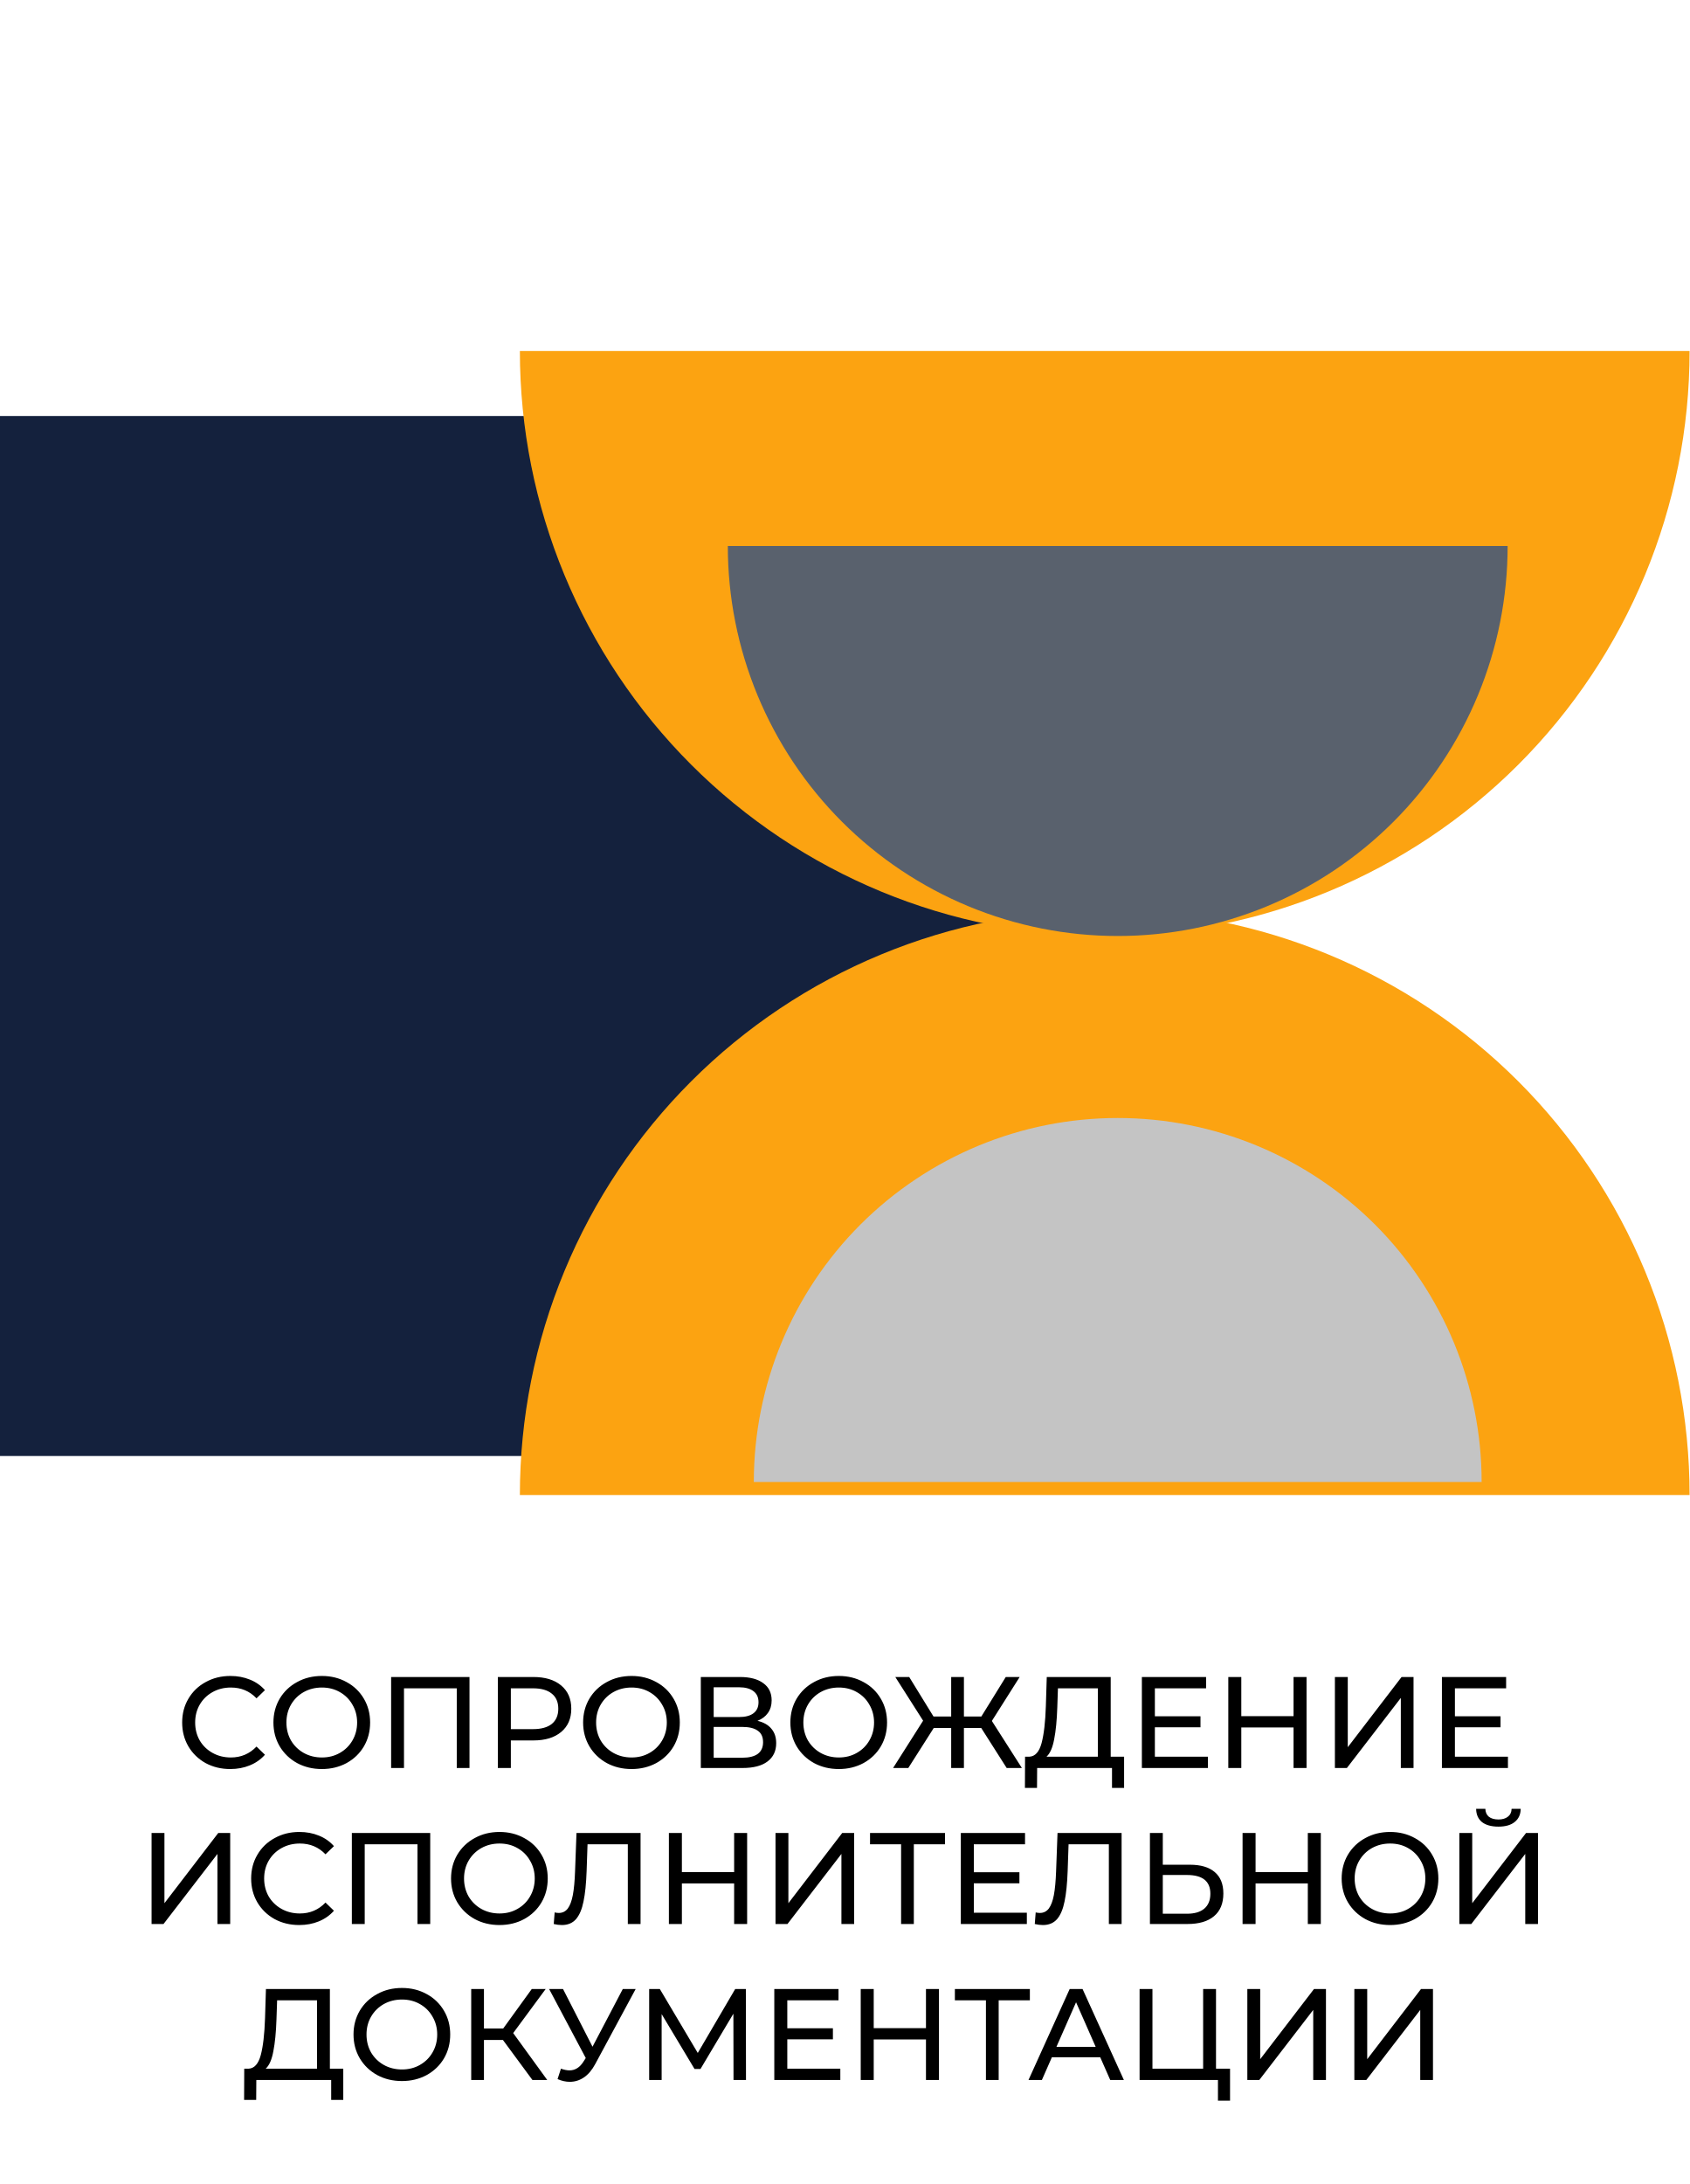
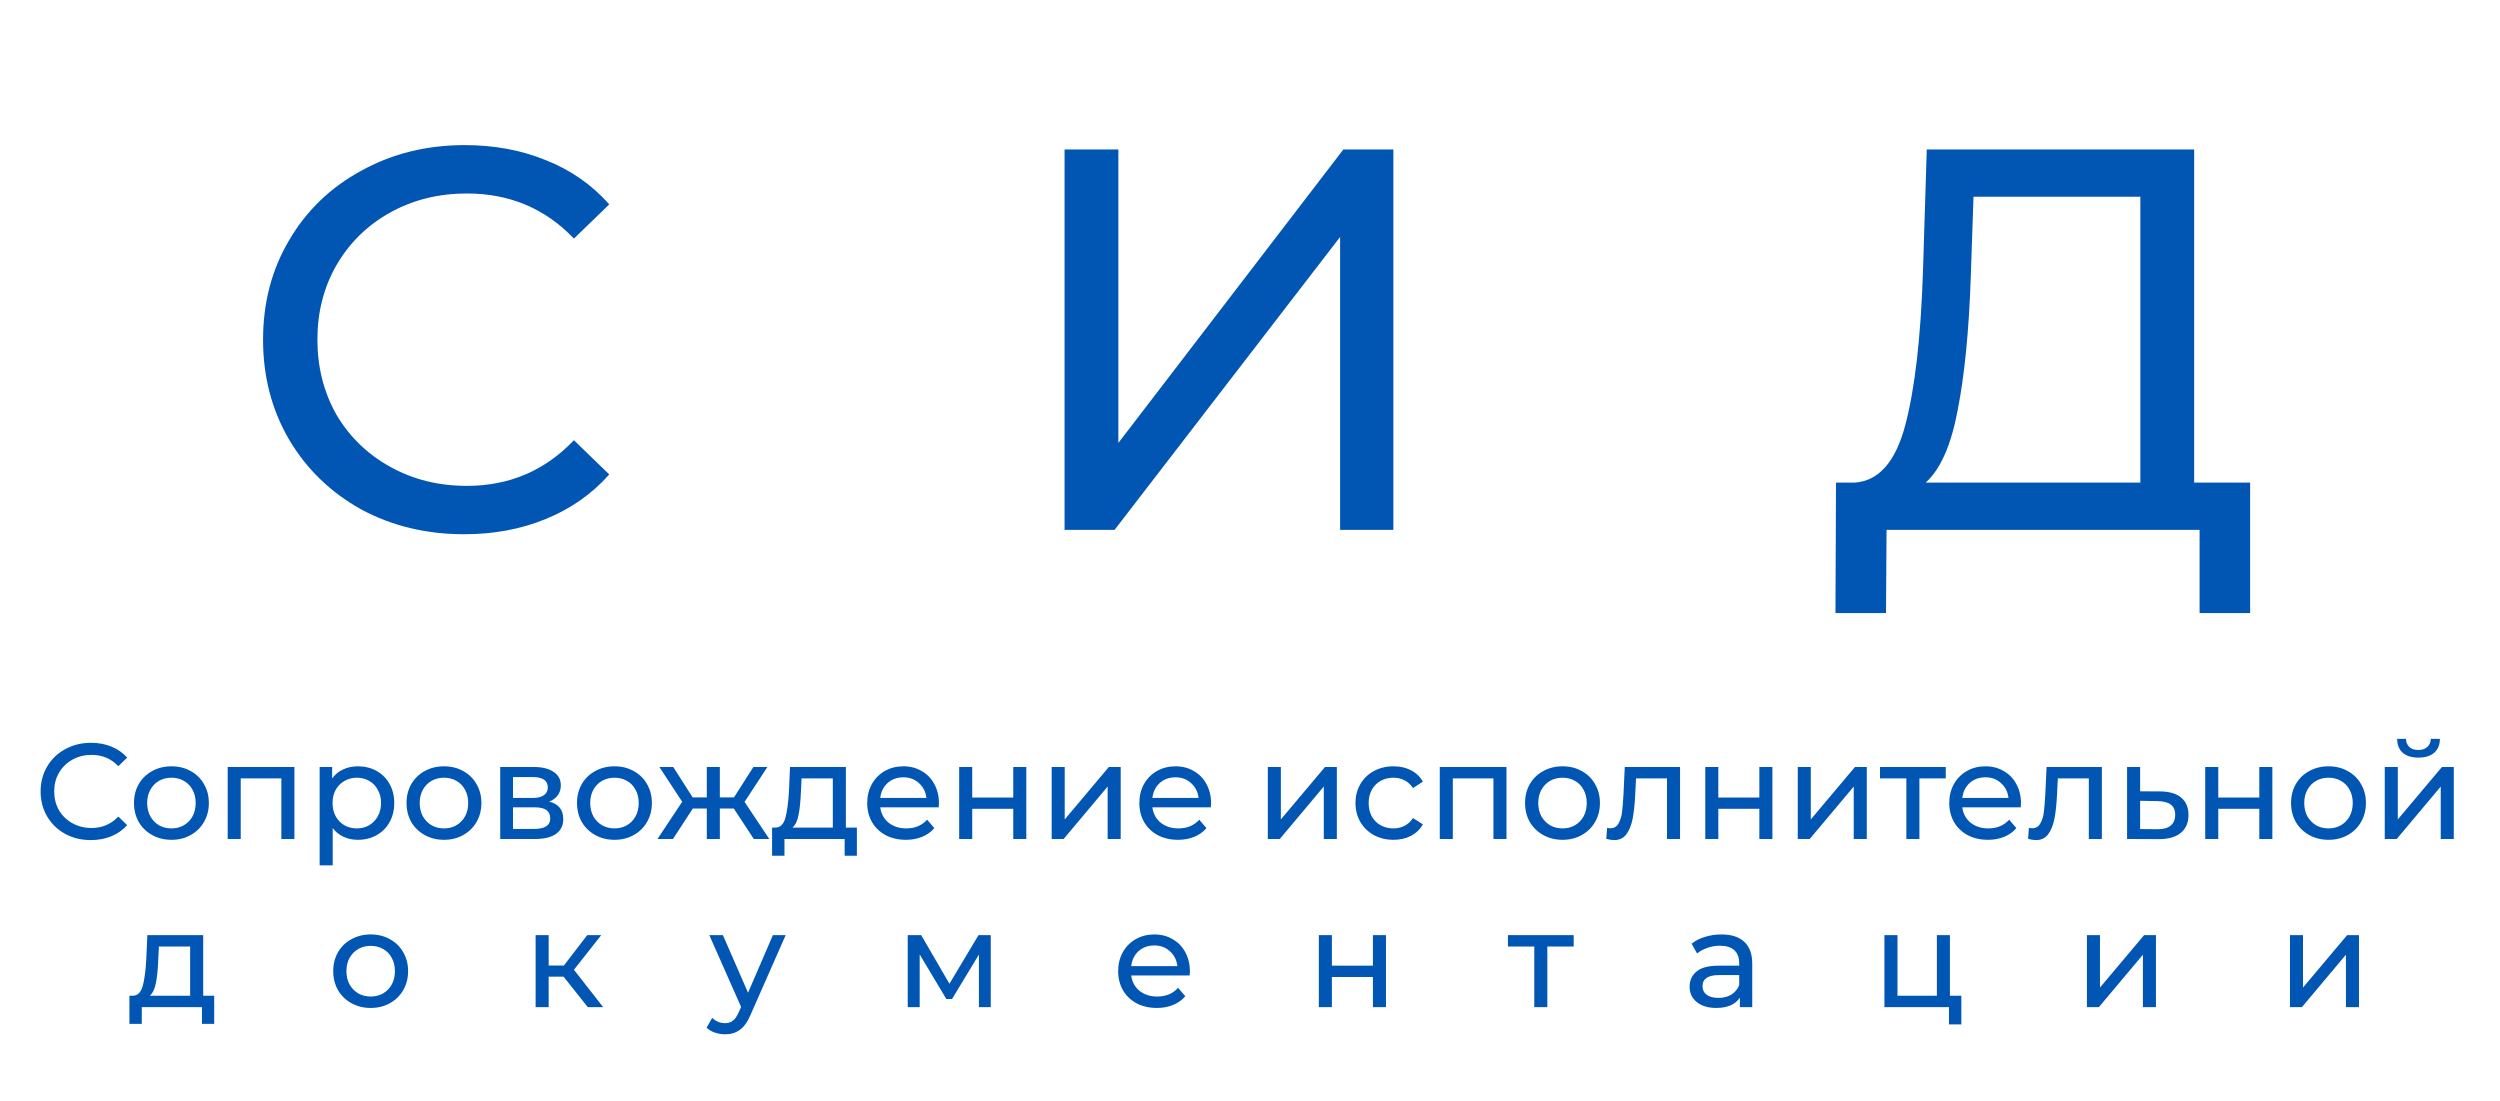
- <svg xmlns="http://www.w3.org/2000/svg" width="65" height="84" viewBox="0 0 65 84" fill="none">
-   <path d="M8.858 68.04C8.508 68.04 8.191 67.963 7.908 67.81C7.628 67.653 7.408 67.44 7.248 67.17C7.088 66.897 7.008 66.59 7.008 66.25C7.008 65.91 7.088 65.605 7.248 65.335C7.408 65.062 7.63 64.848 7.913 64.695C8.196 64.538 8.513 64.46 8.863 64.46C9.136 64.46 9.386 64.507 9.613 64.6C9.84 64.69 10.033 64.825 10.193 65.005L9.868 65.32C9.605 65.043 9.276 64.905 8.883 64.905C8.623 64.905 8.388 64.963 8.178 65.08C7.968 65.197 7.803 65.358 7.683 65.565C7.566 65.768 7.508 65.997 7.508 66.25C7.508 66.503 7.566 66.733 7.683 66.94C7.803 67.143 7.968 67.303 8.178 67.42C8.388 67.537 8.623 67.595 8.883 67.595C9.273 67.595 9.601 67.455 9.868 67.175L10.193 67.49C10.033 67.67 9.838 67.807 9.608 67.9C9.381 67.993 9.131 68.04 8.858 68.04ZM12.384 68.04C12.03 68.04 11.712 67.963 11.429 67.81C11.145 67.653 10.922 67.438 10.759 67.165C10.599 66.892 10.519 66.587 10.519 66.25C10.519 65.913 10.599 65.608 10.759 65.335C10.922 65.062 11.145 64.848 11.429 64.695C11.712 64.538 12.03 64.46 12.384 64.46C12.734 64.46 13.05 64.538 13.334 64.695C13.617 64.848 13.839 65.062 13.999 65.335C14.159 65.605 14.239 65.91 14.239 66.25C14.239 66.59 14.159 66.897 13.999 67.17C13.839 67.44 13.617 67.653 13.334 67.81C13.05 67.963 12.734 68.04 12.384 68.04ZM12.384 67.595C12.64 67.595 12.87 67.537 13.074 67.42C13.28 67.303 13.442 67.143 13.559 66.94C13.679 66.733 13.739 66.503 13.739 66.25C13.739 65.997 13.679 65.768 13.559 65.565C13.442 65.358 13.28 65.197 13.074 65.08C12.87 64.963 12.64 64.905 12.384 64.905C12.127 64.905 11.894 64.963 11.684 65.08C11.477 65.197 11.314 65.358 11.194 65.565C11.077 65.768 11.019 65.997 11.019 66.25C11.019 66.503 11.077 66.733 11.194 66.94C11.314 67.143 11.477 67.303 11.684 67.42C11.894 67.537 12.127 67.595 12.384 67.595ZM18.062 64.5V68H17.572V64.935H15.542V68H15.047V64.5H18.062ZM20.518 64.5C20.972 64.5 21.328 64.608 21.588 64.825C21.848 65.042 21.978 65.34 21.978 65.72C21.978 66.1 21.848 66.398 21.588 66.615C21.328 66.832 20.972 66.94 20.518 66.94H19.653V68H19.153V64.5H20.518ZM20.503 66.505C20.82 66.505 21.062 66.438 21.228 66.305C21.395 66.168 21.478 65.973 21.478 65.72C21.478 65.467 21.395 65.273 21.228 65.14C21.062 65.003 20.82 64.935 20.503 64.935H19.653V66.505H20.503ZM24.298 68.04C23.944 68.04 23.626 67.963 23.343 67.81C23.059 67.653 22.836 67.438 22.673 67.165C22.513 66.892 22.433 66.587 22.433 66.25C22.433 65.913 22.513 65.608 22.673 65.335C22.836 65.062 23.059 64.848 23.343 64.695C23.626 64.538 23.944 64.46 24.298 64.46C24.648 64.46 24.964 64.538 25.248 64.695C25.531 64.848 25.753 65.062 25.913 65.335C26.073 65.605 26.153 65.91 26.153 66.25C26.153 66.59 26.073 66.897 25.913 67.17C25.753 67.44 25.531 67.653 25.248 67.81C24.964 67.963 24.648 68.04 24.298 68.04ZM24.298 67.595C24.554 67.595 24.784 67.537 24.988 67.42C25.194 67.303 25.356 67.143 25.473 66.94C25.593 66.733 25.653 66.503 25.653 66.25C25.653 65.997 25.593 65.768 25.473 65.565C25.356 65.358 25.194 65.197 24.988 65.08C24.784 64.963 24.554 64.905 24.298 64.905C24.041 64.905 23.808 64.963 23.598 65.08C23.391 65.197 23.228 65.358 23.108 65.565C22.991 65.768 22.933 65.997 22.933 66.25C22.933 66.503 22.991 66.733 23.108 66.94C23.228 67.143 23.391 67.303 23.598 67.42C23.808 67.537 24.041 67.595 24.298 67.595ZM29.141 66.185C29.378 66.242 29.556 66.343 29.676 66.49C29.799 66.633 29.861 66.818 29.861 67.045C29.861 67.348 29.749 67.583 29.526 67.75C29.306 67.917 28.984 68 28.561 68H26.961V64.5H28.466C28.849 64.5 29.148 64.578 29.361 64.735C29.578 64.888 29.686 65.11 29.686 65.4C29.686 65.59 29.638 65.752 29.541 65.885C29.448 66.018 29.314 66.118 29.141 66.185ZM27.456 66.04H28.431C28.674 66.04 28.859 65.992 28.986 65.895C29.116 65.798 29.181 65.657 29.181 65.47C29.181 65.283 29.116 65.142 28.986 65.045C28.856 64.945 28.671 64.895 28.431 64.895H27.456V66.04ZM28.551 67.605C29.088 67.605 29.356 67.405 29.356 67.005C29.356 66.805 29.288 66.658 29.151 66.565C29.018 66.468 28.818 66.42 28.551 66.42H27.456V67.605H28.551ZM32.271 68.04C31.918 68.04 31.6 67.963 31.316 67.81C31.033 67.653 30.81 67.438 30.646 67.165C30.486 66.892 30.406 66.587 30.406 66.25C30.406 65.913 30.486 65.608 30.646 65.335C30.81 65.062 31.033 64.848 31.316 64.695C31.6 64.538 31.918 64.46 32.271 64.46C32.621 64.46 32.938 64.538 33.221 64.695C33.505 64.848 33.726 65.062 33.886 65.335C34.046 65.605 34.126 65.91 34.126 66.25C34.126 66.59 34.046 66.897 33.886 67.17C33.726 67.44 33.505 67.653 33.221 67.81C32.938 67.963 32.621 68.04 32.271 68.04ZM32.271 67.595C32.528 67.595 32.758 67.537 32.961 67.42C33.168 67.303 33.33 67.143 33.446 66.94C33.566 66.733 33.626 66.503 33.626 66.25C33.626 65.997 33.566 65.768 33.446 65.565C33.33 65.358 33.168 65.197 32.961 65.08C32.758 64.963 32.528 64.905 32.271 64.905C32.015 64.905 31.781 64.963 31.571 65.08C31.365 65.197 31.201 65.358 31.081 65.565C30.965 65.768 30.906 65.997 30.906 66.25C30.906 66.503 30.965 66.733 31.081 66.94C31.201 67.143 31.365 67.303 31.571 67.42C31.781 67.537 32.015 67.595 32.271 67.595ZM37.748 66.46H37.083V68H36.593V66.46H35.923L34.943 68H34.358L35.513 66.18L34.443 64.5H34.978L35.913 66.02H36.593V64.5H37.083V66.02H37.753L38.693 64.5H39.228L38.158 66.19L39.313 68H38.728L37.748 66.46ZM43.245 67.565V68.765H42.78V68H39.9L39.895 68.765H39.43L39.435 67.565H39.605C39.825 67.552 39.98 67.378 40.07 67.045C40.16 66.708 40.215 66.235 40.235 65.625L40.27 64.5H42.73V67.565H43.245ZM40.675 65.67C40.659 66.163 40.619 66.572 40.555 66.895C40.495 67.218 40.397 67.442 40.26 67.565H42.235V64.935H40.7L40.675 65.67ZM46.469 67.565V68H43.929V64.5H46.399V64.935H44.429V66.01H46.184V66.435H44.429V67.565H46.469ZM50.264 64.5V68H49.764V66.44H47.754V68H47.254V64.5H47.754V66.005H49.764V64.5H50.264ZM51.355 64.5H51.85V67.2L53.92 64.5H54.38V68H53.891V65.305L51.816 68H51.355V64.5ZM58.012 67.565V68H55.472V64.5H57.942V64.935H55.972V66.01H57.727V66.435H55.972V67.565H58.012ZM5.831 70.5H6.326V73.2L8.396 70.5H8.856V74H8.366V71.305L6.291 74H5.831V70.5ZM11.512 74.04C11.162 74.04 10.845 73.963 10.562 73.81C10.282 73.653 10.062 73.44 9.902 73.17C9.742 72.897 9.662 72.59 9.662 72.25C9.662 71.91 9.742 71.605 9.902 71.335C10.062 71.062 10.284 70.848 10.567 70.695C10.85 70.538 11.167 70.46 11.517 70.46C11.79 70.46 12.04 70.507 12.267 70.6C12.493 70.69 12.687 70.825 12.847 71.005L12.522 71.32C12.258 71.043 11.93 70.905 11.537 70.905C11.277 70.905 11.042 70.963 10.832 71.08C10.622 71.197 10.457 71.358 10.337 71.565C10.22 71.768 10.162 71.997 10.162 72.25C10.162 72.503 10.22 72.733 10.337 72.94C10.457 73.143 10.622 73.303 10.832 73.42C11.042 73.537 11.277 73.595 11.537 73.595C11.927 73.595 12.255 73.455 12.522 73.175L12.847 73.49C12.687 73.67 12.492 73.807 12.262 73.9C12.035 73.993 11.785 74.04 11.512 74.04ZM16.551 70.5V74H16.061V70.935H14.031V74H13.536V70.5H16.551ZM19.217 74.04C18.864 74.04 18.546 73.963 18.262 73.81C17.979 73.653 17.756 73.438 17.592 73.165C17.432 72.892 17.352 72.587 17.352 72.25C17.352 71.913 17.432 71.608 17.592 71.335C17.756 71.062 17.979 70.848 18.262 70.695C18.546 70.538 18.864 70.46 19.217 70.46C19.567 70.46 19.884 70.538 20.167 70.695C20.451 70.848 20.672 71.062 20.832 71.335C20.992 71.605 21.072 71.91 21.072 72.25C21.072 72.59 20.992 72.897 20.832 73.17C20.672 73.44 20.451 73.653 20.167 73.81C19.884 73.963 19.567 74.04 19.217 74.04ZM19.217 73.595C19.474 73.595 19.704 73.537 19.907 73.42C20.114 73.303 20.276 73.143 20.392 72.94C20.512 72.733 20.572 72.503 20.572 72.25C20.572 71.997 20.512 71.768 20.392 71.565C20.276 71.358 20.114 71.197 19.907 71.08C19.704 70.963 19.474 70.905 19.217 70.905C18.96 70.905 18.727 70.963 18.517 71.08C18.311 71.197 18.147 71.358 18.027 71.565C17.91 71.768 17.852 71.997 17.852 72.25C17.852 72.503 17.91 72.733 18.027 72.94C18.147 73.143 18.311 73.303 18.517 73.42C18.727 73.537 18.96 73.595 19.217 73.595ZM24.643 70.5V74H24.153V70.935H22.603L22.568 71.96C22.551 72.443 22.511 72.835 22.448 73.135C22.388 73.435 22.291 73.662 22.158 73.815C22.024 73.965 21.845 74.04 21.618 74.04C21.515 74.04 21.41 74.027 21.303 74L21.338 73.555C21.391 73.568 21.445 73.575 21.498 73.575C21.641 73.575 21.756 73.518 21.843 73.405C21.93 73.288 21.994 73.115 22.038 72.885C22.081 72.655 22.11 72.352 22.123 71.975L22.178 70.5H24.643ZM28.743 70.5V74H28.243V72.44H26.233V74H25.733V70.5H26.233V72.005H28.243V70.5H28.743ZM29.835 70.5H30.33V73.2L32.4 70.5H32.86V74H32.37V71.305L30.295 74H29.835V70.5ZM36.356 70.935H35.156V74H34.666V70.935H33.471V70.5H36.356V70.935ZM39.504 73.565V74H36.964V70.5H39.434V70.935H37.464V72.01H39.218V72.435H37.464V73.565H39.504ZM43.149 70.5V74H42.659V70.935H41.109L41.074 71.96C41.057 72.443 41.017 72.835 40.954 73.135C40.894 73.435 40.797 73.662 40.664 73.815C40.53 73.965 40.35 74.04 40.124 74.04C40.02 74.04 39.915 74.027 39.809 74L39.844 73.555C39.897 73.568 39.95 73.575 40.004 73.575C40.147 73.575 40.262 73.518 40.349 73.405C40.435 73.288 40.5 73.115 40.544 72.885C40.587 72.655 40.615 72.352 40.629 71.975L40.684 70.5H43.149ZM45.774 71.72C46.191 71.72 46.509 71.813 46.729 72C46.952 72.187 47.064 72.462 47.064 72.825C47.064 73.208 46.944 73.5 46.704 73.7C46.467 73.9 46.127 74 45.684 74H44.239V70.5H44.734V71.72H45.774ZM45.664 73.605C45.954 73.605 46.175 73.54 46.329 73.41C46.486 73.277 46.564 73.085 46.564 72.835C46.564 72.355 46.264 72.115 45.664 72.115H44.734V73.605H45.664ZM50.813 70.5V74H50.313V72.44H48.303V74H47.803V70.5H48.303V72.005H50.313V70.5H50.813ZM53.48 74.04C53.127 74.04 52.808 73.963 52.525 73.81C52.242 73.653 52.018 73.438 51.855 73.165C51.695 72.892 51.615 72.587 51.615 72.25C51.615 71.913 51.695 71.608 51.855 71.335C52.018 71.062 52.242 70.848 52.525 70.695C52.808 70.538 53.127 70.46 53.48 70.46C53.83 70.46 54.147 70.538 54.43 70.695C54.713 70.848 54.935 71.062 55.095 71.335C55.255 71.605 55.335 71.91 55.335 72.25C55.335 72.59 55.255 72.897 55.095 73.17C54.935 73.44 54.713 73.653 54.43 73.81C54.147 73.963 53.83 74.04 53.48 74.04ZM53.48 73.595C53.736 73.595 53.967 73.537 54.17 73.42C54.377 73.303 54.538 73.143 54.655 72.94C54.775 72.733 54.835 72.503 54.835 72.25C54.835 71.997 54.775 71.768 54.655 71.565C54.538 71.358 54.377 71.197 54.17 71.08C53.967 70.963 53.736 70.905 53.48 70.905C53.223 70.905 52.99 70.963 52.78 71.08C52.573 71.197 52.41 71.358 52.29 71.565C52.173 71.768 52.115 71.997 52.115 72.25C52.115 72.503 52.173 72.733 52.29 72.94C52.41 73.143 52.573 73.303 52.78 73.42C52.99 73.537 53.223 73.595 53.48 73.595ZM56.143 70.5H56.638V73.2L58.708 70.5H59.168V74H58.678V71.305L56.603 74H56.143V70.5ZM57.648 70.255C57.375 70.255 57.163 70.197 57.013 70.08C56.867 69.96 56.791 69.79 56.788 69.57H57.143C57.147 69.7 57.191 69.802 57.278 69.875C57.368 69.945 57.492 69.98 57.648 69.98C57.798 69.98 57.918 69.945 58.008 69.875C58.102 69.802 58.15 69.7 58.153 69.57H58.503C58.5 69.787 58.423 69.955 58.273 70.075C58.127 70.195 57.918 70.255 57.648 70.255ZM13.206 79.565V80.765H12.741V80H9.861L9.856 80.765H9.391L9.396 79.565H9.566C9.786 79.552 9.941 79.378 10.031 79.045C10.121 78.708 10.176 78.235 10.196 77.625L10.231 76.5H12.691V79.565H13.206ZM10.636 77.67C10.62 78.163 10.579 78.572 10.516 78.895C10.456 79.218 10.358 79.442 10.221 79.565H12.196V76.935H10.661L10.636 77.67ZM15.465 80.04C15.111 80.04 14.793 79.963 14.51 79.81C14.226 79.653 14.003 79.438 13.84 79.165C13.68 78.892 13.6 78.587 13.6 78.25C13.6 77.913 13.68 77.608 13.84 77.335C14.003 77.062 14.226 76.848 14.51 76.695C14.793 76.538 15.111 76.46 15.465 76.46C15.815 76.46 16.131 76.538 16.415 76.695C16.698 76.848 16.92 77.062 17.08 77.335C17.24 77.605 17.32 77.91 17.32 78.25C17.32 78.59 17.24 78.897 17.08 79.17C16.92 79.44 16.698 79.653 16.415 79.81C16.131 79.963 15.815 80.04 15.465 80.04ZM15.465 79.595C15.721 79.595 15.951 79.537 16.155 79.42C16.361 79.303 16.523 79.143 16.64 78.94C16.76 78.733 16.82 78.503 16.82 78.25C16.82 77.997 16.76 77.768 16.64 77.565C16.523 77.358 16.361 77.197 16.155 77.08C15.951 76.963 15.721 76.905 15.465 76.905C15.208 76.905 14.975 76.963 14.765 77.08C14.558 77.197 14.395 77.358 14.275 77.565C14.158 77.768 14.1 77.997 14.1 78.25C14.1 78.503 14.158 78.733 14.275 78.94C14.395 79.143 14.558 79.303 14.765 79.42C14.975 79.537 15.208 79.595 15.465 79.595ZM19.348 78.46H18.618V80H18.128V76.5H18.618V78.02H19.358L20.458 76.5H20.993L19.743 78.195L21.053 80H20.483L19.348 78.46ZM24.455 76.5L22.9 79.385C22.777 79.615 22.632 79.787 22.465 79.9C22.298 80.013 22.117 80.07 21.92 80.07C21.767 80.07 21.61 80.035 21.45 79.965L21.58 79.565C21.703 79.608 21.813 79.63 21.91 79.63C22.13 79.63 22.312 79.513 22.455 79.28L22.535 79.155L21.125 76.5H21.66L22.795 78.72L23.96 76.5H24.455ZM28.219 80L28.214 77.45L26.949 79.575H26.719L25.454 77.465V80H24.974V76.5H25.384L26.844 78.96L28.284 76.5H28.694L28.699 80H28.219ZM32.328 79.565V80H29.788V76.5H32.258V76.935H30.288V78.01H32.043V78.435H30.288V79.565H32.328ZM36.123 76.5V80H35.623V78.44H33.613V80H33.113V76.5H33.613V78.005H35.623V76.5H36.123ZM39.62 76.935H38.42V80H37.93V76.935H36.735V76.5H39.62V76.935ZM42.327 79.125H40.467L40.082 80H39.567L41.152 76.5H41.647L43.237 80H42.712L42.327 79.125ZM42.152 78.725L41.397 77.01L40.642 78.725H42.152ZM47.321 79.565V80.795H46.856V80H43.841V76.5H44.336V79.565H46.286V76.5H46.781V79.565H47.321ZM47.986 76.5H48.481V79.2L50.551 76.5H51.011V80H50.521V77.305L48.446 80H47.986V76.5ZM52.103 76.5H52.598V79.2L54.668 76.5H55.128V80H54.638V77.305L52.563 80H52.103V76.5Z" fill="black" />
-   <rect y="16" width="40" height="40" fill="#14213D" />
-   <path d="M65 57.5C65 54.545 64.418 51.619 63.287 48.89C62.157 46.16 60.499 43.679 58.41 41.59C56.321 39.501 53.84 37.843 51.11 36.713C48.381 35.582 45.455 35 42.5 35C39.545 35 36.619 35.582 33.89 36.713C31.16 37.843 28.679 39.501 26.59 41.59C24.501 43.679 22.843 46.16 21.713 48.89C20.582 51.619 20 54.545 20 57.5L42.5 57.5H65Z" fill="#FCA311" />
-   <path d="M57 57C57 53.287 55.525 49.726 52.9 47.1C50.274 44.475 46.713 43 43 43C39.287 43 35.726 44.475 33.1 47.1C30.475 49.726 29 53.287 29 57L43 57H57Z" fill="#C4C4C4" />
-   <path d="M20 13.5C20 19.467 22.37 25.19 26.59 29.41C30.81 33.63 36.533 36 42.5 36C48.467 36 54.19 33.63 58.41 29.41C62.63 25.19 65 19.467 65 13.5L42.5 13.5L20 13.5Z" fill="#FCA311" />
-   <path d="M28 21C28 22.97 28.388 24.92 29.142 26.74C29.896 28.56 31 30.214 32.393 31.607C33.786 32.999 35.44 34.104 37.26 34.858C39.08 35.612 41.03 36 43 36C44.97 36 46.92 35.612 48.74 34.858C50.56 34.104 52.214 32.999 53.607 31.607C54.999 30.214 56.104 28.56 56.858 26.74C57.612 24.92 58 22.97 58 21L43 21L28 21Z" fill="#59616D" />
+ <svg xmlns="http://www.w3.org/2000/svg" width="184" height="81" viewBox="0 0 184 81" fill="none">
+   <path d="M6.689 61.83C5.989 61.83 5.355 61.677 4.789 61.37C4.229 61.057 3.789 60.63 3.469 60.09C3.149 59.543 2.989 58.93 2.989 58.25C2.989 57.57 3.149 56.96 3.469 56.42C3.789 55.873 4.232 55.447 4.799 55.14C5.365 54.827 5.999 54.67 6.699 54.67C7.245 54.67 7.745 54.763 8.199 54.95C8.652 55.13 9.039 55.4 9.359 55.76L8.709 56.39C8.182 55.837 7.525 55.56 6.739 55.56C6.219 55.56 5.749 55.677 5.329 55.91C4.909 56.143 4.579 56.467 4.339 56.88C4.105 57.287 3.989 57.743 3.989 58.25C3.989 58.757 4.105 59.217 4.339 59.63C4.579 60.037 4.909 60.357 5.329 60.59C5.749 60.823 6.219 60.94 6.739 60.94C7.519 60.94 8.175 60.66 8.709 60.1L9.359 60.73C9.039 61.09 8.649 61.363 8.189 61.55C7.735 61.737 7.235 61.83 6.689 61.83ZM12.622 61.81C12.095 61.81 11.622 61.693 11.202 61.46C10.782 61.227 10.452 60.907 10.212 60.5C9.979 60.087 9.862 59.62 9.862 59.1C9.862 58.58 9.979 58.117 10.212 57.71C10.452 57.297 10.782 56.977 11.202 56.75C11.622 56.517 12.095 56.4 12.622 56.4C13.149 56.4 13.618 56.517 14.032 56.75C14.452 56.977 14.778 57.297 15.012 57.71C15.252 58.117 15.372 58.58 15.372 59.1C15.372 59.62 15.252 60.087 15.012 60.5C14.778 60.907 14.452 61.227 14.032 61.46C13.618 61.693 13.149 61.81 12.622 61.81ZM12.622 60.97C12.962 60.97 13.265 60.893 13.532 60.74C13.805 60.58 14.018 60.36 14.172 60.08C14.325 59.793 14.402 59.467 14.402 59.1C14.402 58.733 14.325 58.41 14.172 58.13C14.018 57.843 13.805 57.623 13.532 57.47C13.265 57.317 12.962 57.24 12.622 57.24C12.282 57.24 11.975 57.317 11.702 57.47C11.435 57.623 11.222 57.843 11.062 58.13C10.909 58.41 10.832 58.733 10.832 59.1C10.832 59.467 10.909 59.793 11.062 60.08C11.222 60.36 11.435 60.58 11.702 60.74C11.975 60.893 12.282 60.97 12.622 60.97ZM21.668 56.45V61.75H20.708V57.29H17.718V61.75H16.758V56.45H21.668ZM26.336 56.4C26.849 56.4 27.309 56.513 27.716 56.74C28.122 56.967 28.439 57.283 28.666 57.69C28.899 58.097 29.016 58.567 29.016 59.1C29.016 59.633 28.899 60.107 28.666 60.52C28.439 60.927 28.122 61.243 27.716 61.47C27.309 61.697 26.849 61.81 26.336 61.81C25.956 61.81 25.606 61.737 25.286 61.59C24.972 61.443 24.706 61.23 24.486 60.95V63.69H23.526V56.45H24.446V57.29C24.659 56.997 24.929 56.777 25.256 56.63C25.582 56.477 25.942 56.4 26.336 56.4ZM26.256 60.97C26.596 60.97 26.899 60.893 27.166 60.74C27.439 60.58 27.652 60.36 27.806 60.08C27.966 59.793 28.046 59.467 28.046 59.1C28.046 58.733 27.966 58.41 27.806 58.13C27.652 57.843 27.439 57.623 27.166 57.47C26.899 57.317 26.596 57.24 26.256 57.24C25.922 57.24 25.619 57.32 25.346 57.48C25.079 57.633 24.866 57.85 24.706 58.13C24.552 58.41 24.476 58.733 24.476 59.1C24.476 59.467 24.552 59.793 24.706 60.08C24.859 60.36 25.072 60.58 25.346 60.74C25.619 60.893 25.922 60.97 26.256 60.97ZM32.681 61.81C32.154 61.81 31.68 61.693 31.261 61.46C30.84 61.227 30.511 60.907 30.27 60.5C30.037 60.087 29.921 59.62 29.921 59.1C29.921 58.58 30.037 58.117 30.27 57.71C30.511 57.297 30.84 56.977 31.261 56.75C31.68 56.517 32.154 56.4 32.681 56.4C33.207 56.4 33.677 56.517 34.09 56.75C34.511 56.977 34.837 57.297 35.071 57.71C35.31 58.117 35.431 58.58 35.431 59.1C35.431 59.62 35.31 60.087 35.071 60.5C34.837 60.907 34.511 61.227 34.09 61.46C33.677 61.693 33.207 61.81 32.681 61.81ZM32.681 60.97C33.02 60.97 33.324 60.893 33.59 60.74C33.864 60.58 34.077 60.36 34.23 60.08C34.384 59.793 34.461 59.467 34.461 59.1C34.461 58.733 34.384 58.41 34.23 58.13C34.077 57.843 33.864 57.623 33.59 57.47C33.324 57.317 33.02 57.24 32.681 57.24C32.34 57.24 32.034 57.317 31.761 57.47C31.494 57.623 31.28 57.843 31.12 58.13C30.967 58.41 30.89 58.733 30.89 59.1C30.89 59.467 30.967 59.793 31.12 60.08C31.28 60.36 31.494 60.58 31.761 60.74C32.034 60.893 32.34 60.97 32.681 60.97ZM40.427 59C41.113 59.173 41.457 59.603 41.457 60.29C41.457 60.757 41.28 61.117 40.927 61.37C40.58 61.623 40.06 61.75 39.367 61.75H36.817V56.45H39.277C39.903 56.45 40.393 56.57 40.747 56.81C41.1 57.043 41.277 57.377 41.277 57.81C41.277 58.09 41.2 58.333 41.047 58.54C40.9 58.74 40.693 58.893 40.427 59ZM37.757 58.73H39.197C39.563 58.73 39.84 58.663 40.027 58.53C40.22 58.397 40.317 58.203 40.317 57.95C40.317 57.443 39.943 57.19 39.197 57.19H37.757V58.73ZM39.297 61.01C39.697 61.01 39.997 60.947 40.197 60.82C40.397 60.693 40.497 60.497 40.497 60.23C40.497 59.957 40.403 59.753 40.217 59.62C40.037 59.487 39.75 59.42 39.357 59.42H37.757V61.01H39.297ZM45.229 61.81C44.703 61.81 44.229 61.693 43.809 61.46C43.389 61.227 43.059 60.907 42.819 60.5C42.586 60.087 42.469 59.62 42.469 59.1C42.469 58.58 42.586 58.117 42.819 57.71C43.059 57.297 43.389 56.977 43.809 56.75C44.229 56.517 44.703 56.4 45.229 56.4C45.756 56.4 46.226 56.517 46.639 56.75C47.059 56.977 47.386 57.297 47.619 57.71C47.859 58.117 47.979 58.58 47.979 59.1C47.979 59.62 47.859 60.087 47.619 60.5C47.386 60.907 47.059 61.227 46.639 61.46C46.226 61.693 45.756 61.81 45.229 61.81ZM45.229 60.97C45.569 60.97 45.873 60.893 46.139 60.74C46.413 60.58 46.626 60.36 46.779 60.08C46.933 59.793 47.009 59.467 47.009 59.1C47.009 58.733 46.933 58.41 46.779 58.13C46.626 57.843 46.413 57.623 46.139 57.47C45.873 57.317 45.569 57.24 45.229 57.24C44.889 57.24 44.583 57.317 44.309 57.47C44.043 57.623 43.829 57.843 43.669 58.13C43.516 58.41 43.439 58.733 43.439 59.1C43.439 59.467 43.516 59.793 43.669 60.08C43.829 60.36 44.043 60.58 44.309 60.74C44.583 60.893 44.889 60.97 45.229 60.97ZM54.01 59.51H52.98V61.75H52.02V59.51H50.99L49.53 61.75H48.39L50.21 59.01L48.53 56.45H49.55L50.98 58.69H52.02V56.45H52.98V58.69H54.02L55.45 56.45H56.48L54.8 59.02L56.62 61.75H55.48L54.01 59.51ZM63.066 60.91V62.98H62.166V61.75H57.736V62.98H56.826V60.91H57.106C57.446 60.89 57.679 60.65 57.806 60.19C57.933 59.73 58.019 59.08 58.066 58.24L58.146 56.45H62.256V60.91H63.066ZM58.946 58.31C58.919 58.977 58.863 59.53 58.776 59.97C58.696 60.403 58.546 60.717 58.326 60.91H61.296V57.29H58.996L58.946 58.31ZM69.107 59.13C69.107 59.203 69.1 59.3 69.087 59.42H64.787C64.847 59.887 65.05 60.263 65.397 60.55C65.75 60.83 66.187 60.97 66.707 60.97C67.34 60.97 67.85 60.757 68.237 60.33L68.767 60.95C68.527 61.23 68.227 61.443 67.867 61.59C67.513 61.737 67.117 61.81 66.677 61.81C66.117 61.81 65.62 61.697 65.187 61.47C64.753 61.237 64.417 60.913 64.177 60.5C63.943 60.087 63.827 59.62 63.827 59.1C63.827 58.587 63.94 58.123 64.167 57.71C64.4 57.297 64.717 56.977 65.117 56.75C65.523 56.517 65.98 56.4 66.487 56.4C66.993 56.4 67.443 56.517 67.837 56.75C68.237 56.977 68.547 57.297 68.767 57.71C68.993 58.123 69.107 58.597 69.107 59.13ZM66.487 57.21C66.027 57.21 65.64 57.35 65.327 57.63C65.02 57.91 64.84 58.277 64.787 58.73H68.187C68.133 58.283 67.95 57.92 67.637 57.64C67.33 57.353 66.947 57.21 66.487 57.21ZM70.596 56.45H71.556V58.7H74.576V56.45H75.536V61.75H74.576V59.53H71.556V61.75H70.596V56.45ZM77.403 56.45H78.363V60.31L81.613 56.45H82.483V61.75H81.523V57.89L78.283 61.75H77.403V56.45ZM89.136 59.13C89.136 59.203 89.129 59.3 89.116 59.42H84.816C84.876 59.887 85.079 60.263 85.426 60.55C85.779 60.83 86.216 60.97 86.736 60.97C87.369 60.97 87.879 60.757 88.266 60.33L88.796 60.95C88.556 61.23 88.256 61.443 87.896 61.59C87.543 61.737 87.146 61.81 86.706 61.81C86.146 61.81 85.649 61.697 85.216 61.47C84.783 61.237 84.446 60.913 84.206 60.5C83.973 60.087 83.856 59.62 83.856 59.1C83.856 58.587 83.969 58.123 84.196 57.71C84.429 57.297 84.746 56.977 85.146 56.75C85.553 56.517 86.009 56.4 86.516 56.4C87.023 56.4 87.473 56.517 87.866 56.75C88.266 56.977 88.576 57.297 88.796 57.71C89.023 58.123 89.136 58.597 89.136 59.13ZM86.516 57.21C86.056 57.21 85.669 57.35 85.356 57.63C85.049 57.91 84.869 58.277 84.816 58.73H88.216C88.163 58.283 87.979 57.92 87.666 57.64C87.359 57.353 86.976 57.21 86.516 57.21ZM93.311 56.45H94.271V60.31L97.521 56.45H98.391V61.75H97.431V57.89L94.191 61.75H93.311V56.45ZM102.564 61.81C102.024 61.81 101.541 61.693 101.114 61.46C100.694 61.227 100.364 60.907 100.124 60.5C99.884 60.087 99.764 59.62 99.764 59.1C99.764 58.58 99.884 58.117 100.124 57.71C100.364 57.297 100.694 56.977 101.114 56.75C101.541 56.517 102.024 56.4 102.564 56.4C103.044 56.4 103.471 56.497 103.844 56.69C104.224 56.883 104.518 57.163 104.724 57.53L103.994 58C103.828 57.747 103.621 57.557 103.374 57.43C103.128 57.303 102.854 57.24 102.554 57.24C102.208 57.24 101.894 57.317 101.614 57.47C101.341 57.623 101.124 57.843 100.964 58.13C100.811 58.41 100.734 58.733 100.734 59.1C100.734 59.473 100.811 59.803 100.964 60.09C101.124 60.37 101.341 60.587 101.614 60.74C101.894 60.893 102.208 60.97 102.554 60.97C102.854 60.97 103.128 60.907 103.374 60.78C103.621 60.653 103.828 60.463 103.994 60.21L104.724 60.67C104.518 61.037 104.224 61.32 103.844 61.52C103.471 61.713 103.044 61.81 102.564 61.81ZM110.877 56.45V61.75H109.917V57.29H106.927V61.75H105.967V56.45H110.877ZM115.005 61.81C114.478 61.81 114.005 61.693 113.585 61.46C113.165 61.227 112.835 60.907 112.595 60.5C112.361 60.087 112.245 59.62 112.245 59.1C112.245 58.58 112.361 58.117 112.595 57.71C112.835 57.297 113.165 56.977 113.585 56.75C114.005 56.517 114.478 56.4 115.005 56.4C115.531 56.4 116.001 56.517 116.415 56.75C116.835 56.977 117.161 57.297 117.395 57.71C117.635 58.117 117.755 58.58 117.755 59.1C117.755 59.62 117.635 60.087 117.395 60.5C117.161 60.907 116.835 61.227 116.415 61.46C116.001 61.693 115.531 61.81 115.005 61.81ZM115.005 60.97C115.345 60.97 115.648 60.893 115.915 60.74C116.188 60.58 116.401 60.36 116.555 60.08C116.708 59.793 116.785 59.467 116.785 59.1C116.785 58.733 116.708 58.41 116.555 58.13C116.401 57.843 116.188 57.623 115.915 57.47C115.648 57.317 115.345 57.24 115.005 57.24C114.665 57.24 114.358 57.317 114.085 57.47C113.818 57.623 113.605 57.843 113.445 58.13C113.291 58.41 113.215 58.733 113.215 59.1C113.215 59.467 113.291 59.793 113.445 60.08C113.605 60.36 113.818 60.58 114.085 60.74C114.358 60.893 114.665 60.97 115.005 60.97ZM123.652 56.45V61.75H122.692V57.29H120.412L120.352 58.47C120.319 59.183 120.255 59.78 120.162 60.26C120.069 60.733 119.915 61.113 119.702 61.4C119.489 61.687 119.192 61.83 118.812 61.83C118.639 61.83 118.442 61.8 118.222 61.74L118.282 60.93C118.369 60.95 118.449 60.96 118.522 60.96C118.789 60.96 118.989 60.843 119.122 60.61C119.255 60.377 119.342 60.1 119.382 59.78C119.422 59.46 119.459 59.003 119.492 58.41L119.582 56.45H123.652ZM125.508 56.45H126.468V58.7H129.488V56.45H130.448V61.75H129.488V59.53H126.468V61.75H125.508V56.45ZM132.315 56.45H133.275V60.31L136.525 56.45H137.395V61.75H136.435V57.89L133.195 61.75H132.315V56.45ZM143.208 57.29H141.268V61.75H140.308V57.29H138.368V56.45H143.208V57.29ZM148.745 59.13C148.745 59.203 148.739 59.3 148.725 59.42H144.425C144.485 59.887 144.689 60.263 145.035 60.55C145.389 60.83 145.825 60.97 146.345 60.97C146.979 60.97 147.489 60.757 147.875 60.33L148.405 60.95C148.165 61.23 147.865 61.443 147.505 61.59C147.152 61.737 146.755 61.81 146.315 61.81C145.755 61.81 145.259 61.697 144.825 61.47C144.392 61.237 144.055 60.913 143.815 60.5C143.582 60.087 143.465 59.62 143.465 59.1C143.465 58.587 143.579 58.123 143.805 57.71C144.039 57.297 144.355 56.977 144.755 56.75C145.162 56.517 145.619 56.4 146.125 56.4C146.632 56.4 147.082 56.517 147.475 56.75C147.875 56.977 148.185 57.297 148.405 57.71C148.632 58.123 148.745 58.597 148.745 59.13ZM146.125 57.21C145.665 57.21 145.279 57.35 144.965 57.63C144.659 57.91 144.479 58.277 144.425 58.73H147.825C147.772 58.283 147.589 57.92 147.275 57.64C146.969 57.353 146.585 57.21 146.125 57.21ZM154.697 56.45V61.75H153.737V57.29H151.457L151.397 58.47C151.363 59.183 151.3 59.78 151.207 60.26C151.113 60.733 150.96 61.113 150.747 61.4C150.533 61.687 150.237 61.83 149.857 61.83C149.683 61.83 149.487 61.8 149.267 61.74L149.327 60.93C149.413 60.95 149.493 60.96 149.567 60.96C149.833 60.96 150.033 60.843 150.167 60.61C150.3 60.377 150.387 60.1 150.427 59.78C150.467 59.46 150.503 59.003 150.537 58.41L150.627 56.45H154.697ZM159.003 58.25C159.676 58.257 160.19 58.41 160.543 58.71C160.896 59.01 161.073 59.433 161.073 59.98C161.073 60.553 160.88 60.997 160.493 61.31C160.113 61.617 159.566 61.767 158.853 61.76L156.553 61.75V56.45H157.513V58.24L159.003 58.25ZM158.773 61.03C159.206 61.037 159.533 60.95 159.753 60.77C159.98 60.59 160.093 60.323 160.093 59.97C160.093 59.623 159.983 59.37 159.763 59.21C159.55 59.05 159.22 58.967 158.773 58.96L157.513 58.94V61.02L158.773 61.03ZM162.305 56.45H163.265V58.7H166.285V56.45H167.245V61.75H166.285V59.53H163.265V61.75H162.305V56.45ZM171.382 61.81C170.855 61.81 170.382 61.693 169.962 61.46C169.542 61.227 169.212 60.907 168.972 60.5C168.738 60.087 168.622 59.62 168.622 59.1C168.622 58.58 168.738 58.117 168.972 57.71C169.212 57.297 169.542 56.977 169.962 56.75C170.382 56.517 170.855 56.4 171.382 56.4C171.908 56.4 172.378 56.517 172.792 56.75C173.212 56.977 173.538 57.297 173.772 57.71C174.012 58.117 174.132 58.58 174.132 59.1C174.132 59.62 174.012 60.087 173.772 60.5C173.538 60.907 173.212 61.227 172.792 61.46C172.378 61.693 171.908 61.81 171.382 61.81ZM171.382 60.97C171.722 60.97 172.025 60.893 172.292 60.74C172.565 60.58 172.778 60.36 172.932 60.08C173.085 59.793 173.162 59.467 173.162 59.1C173.162 58.733 173.085 58.41 172.932 58.13C172.778 57.843 172.565 57.623 172.292 57.47C172.025 57.317 171.722 57.24 171.382 57.24C171.042 57.24 170.735 57.317 170.462 57.47C170.195 57.623 169.982 57.843 169.822 58.13C169.668 58.41 169.592 58.733 169.592 59.1C169.592 59.467 169.668 59.793 169.822 60.08C169.982 60.36 170.195 60.58 170.462 60.74C170.735 60.893 171.042 60.97 171.382 60.97ZM175.518 56.45H176.478V60.31L179.728 56.45H180.598V61.75H179.638V57.89L176.398 61.75H175.518V56.45ZM177.998 55.76C177.505 55.76 177.121 55.643 176.848 55.41C176.575 55.17 176.435 54.827 176.428 54.38H177.078C177.085 54.627 177.168 54.827 177.328 54.98C177.495 55.127 177.715 55.2 177.988 55.2C178.261 55.2 178.481 55.127 178.648 54.98C178.815 54.827 178.901 54.627 178.908 54.38H179.578C179.571 54.827 179.428 55.17 179.148 55.41C178.868 55.643 178.485 55.76 177.998 55.76Z" fill="#0155B3" />
+   <path d="M15.765 73.285V75.355H14.865V74.125H10.435V75.355H9.525V73.285H9.805C10.145 73.265 10.379 73.025 10.505 72.565C10.632 72.105 10.719 71.455 10.765 70.615L10.845 68.825H14.955V73.285H15.765ZM11.645 70.685C11.619 71.352 11.562 71.905 11.475 72.345C11.395 72.778 11.245 73.092 11.025 73.285H13.995V69.665H11.695L11.645 70.685ZM27.286 74.185C26.759 74.185 26.286 74.068 25.866 73.835C25.446 73.602 25.116 73.282 24.876 72.875C24.643 72.462 24.526 71.995 24.526 71.475C24.526 70.955 24.643 70.492 24.876 70.085C25.116 69.672 25.446 69.352 25.866 69.125C26.286 68.892 26.759 68.775 27.286 68.775C27.813 68.775 28.283 68.892 28.696 69.125C29.116 69.352 29.443 69.672 29.676 70.085C29.916 70.492 30.036 70.955 30.036 71.475C30.036 71.995 29.916 72.462 29.676 72.875C29.443 73.282 29.116 73.602 28.696 73.835C28.283 74.068 27.813 74.185 27.286 74.185ZM27.286 73.345C27.626 73.345 27.929 73.268 28.196 73.115C28.469 72.955 28.683 72.735 28.836 72.455C28.989 72.168 29.066 71.842 29.066 71.475C29.066 71.108 28.989 70.785 28.836 70.505C28.683 70.218 28.469 69.998 28.196 69.845C27.929 69.692 27.626 69.615 27.286 69.615C26.946 69.615 26.639 69.692 26.366 69.845C26.099 69.998 25.886 70.218 25.726 70.505C25.573 70.785 25.496 71.108 25.496 71.475C25.496 71.842 25.573 72.168 25.726 72.455C25.886 72.735 26.099 72.955 26.366 73.115C26.639 73.268 26.946 73.345 27.286 73.345ZM41.482 71.885H40.382V74.125H39.422V68.825H40.382V71.065H41.502L43.222 68.825H44.252L42.242 71.375L44.392 74.125H43.262L41.482 71.885ZM57.826 68.825L55.256 74.655C55.029 75.195 54.763 75.575 54.456 75.795C54.156 76.015 53.793 76.125 53.366 76.125C53.106 76.125 52.853 76.082 52.606 75.995C52.366 75.915 52.166 75.795 52.006 75.635L52.416 74.915C52.689 75.175 53.006 75.305 53.366 75.305C53.599 75.305 53.793 75.242 53.946 75.115C54.106 74.995 54.249 74.785 54.376 74.485L54.546 74.115L52.206 68.825H53.206L55.056 73.065L56.886 68.825H57.826ZM72.919 68.825V74.125H72.049V70.255L70.069 73.525H69.649L67.689 70.245V74.125H66.809V68.825H67.799L69.879 72.405L72.019 68.825H72.919ZM87.577 71.505C87.577 71.578 87.571 71.675 87.557 71.795H83.257C83.317 72.262 83.521 72.638 83.867 72.925C84.221 73.205 84.657 73.345 85.177 73.345C85.811 73.345 86.321 73.132 86.707 72.705L87.237 73.325C86.997 73.605 86.697 73.818 86.337 73.965C85.984 74.112 85.587 74.185 85.147 74.185C84.587 74.185 84.091 74.072 83.657 73.845C83.224 73.612 82.887 73.288 82.647 72.875C82.414 72.462 82.297 71.995 82.297 71.475C82.297 70.962 82.411 70.498 82.637 70.085C82.871 69.672 83.187 69.352 83.587 69.125C83.994 68.892 84.451 68.775 84.957 68.775C85.464 68.775 85.914 68.892 86.307 69.125C86.707 69.352 87.017 69.672 87.237 70.085C87.464 70.498 87.577 70.972 87.577 71.505ZM84.957 69.585C84.497 69.585 84.111 69.725 83.797 70.005C83.491 70.285 83.311 70.652 83.257 71.105H86.657C86.604 70.658 86.421 70.295 86.107 70.015C85.801 69.728 85.417 69.585 84.957 69.585ZM97.067 68.825H98.027V71.075H101.047V68.825H102.007V74.125H101.047V71.905H98.027V74.125H97.067V68.825ZM115.823 69.665H113.883V74.125H112.923V69.665H110.983V68.825H115.823V69.665ZM126.695 68.775C127.428 68.775 127.988 68.955 128.375 69.315C128.768 69.675 128.965 70.212 128.965 70.925V74.125H128.055V73.425C127.895 73.672 127.665 73.862 127.365 73.995C127.072 74.122 126.722 74.185 126.315 74.185C125.722 74.185 125.245 74.042 124.885 73.755C124.532 73.468 124.355 73.092 124.355 72.625C124.355 72.158 124.525 71.785 124.865 71.505C125.205 71.218 125.745 71.075 126.485 71.075H128.005V70.885C128.005 70.472 127.885 70.155 127.645 69.935C127.405 69.715 127.052 69.605 126.585 69.605C126.272 69.605 125.965 69.658 125.665 69.765C125.365 69.865 125.112 70.002 124.905 70.175L124.505 69.455C124.778 69.235 125.105 69.068 125.485 68.955C125.865 68.835 126.268 68.775 126.695 68.775ZM126.475 73.445C126.842 73.445 127.158 73.365 127.425 73.205C127.692 73.038 127.885 72.805 128.005 72.505V71.765H126.525C125.712 71.765 125.305 72.038 125.305 72.585C125.305 72.852 125.408 73.062 125.615 73.215C125.822 73.368 126.108 73.445 126.475 73.445ZM144.354 73.285V75.395H143.444V74.125H138.694V68.825H139.654V73.285H142.554V68.825H143.514V73.285H144.354ZM153.598 68.825H154.558V72.685L157.808 68.825H158.678V74.125H157.718V70.265L154.478 74.125H153.598V68.825ZM168.541 68.825H169.501V72.685L172.751 68.825H173.621V74.125H172.661V70.265L169.421 74.125H168.541V68.825Z" fill="#0155B3" />
+   <path d="M34.161 39.32C31.361 39.32 28.828 38.707 26.561 37.48C24.321 36.227 22.561 34.52 21.281 32.36C20.001 30.173 19.361 27.72 19.361 25C19.361 22.28 20.001 19.84 21.281 17.68C22.561 15.493 24.335 13.787 26.601 12.56C28.868 11.307 31.401 10.68 34.201 10.68C36.388 10.68 38.388 11.053 40.201 11.8C42.015 12.52 43.561 13.6 44.841 15.04L42.241 17.56C40.135 15.347 37.508 14.24 34.361 14.24C32.281 14.24 30.401 14.707 28.721 15.64C27.041 16.573 25.721 17.867 24.761 19.52C23.828 21.147 23.361 22.973 23.361 25C23.361 27.027 23.828 28.867 24.761 30.52C25.721 32.147 27.041 33.427 28.721 34.36C30.401 35.293 32.281 35.76 34.361 35.76C37.481 35.76 40.108 34.64 42.241 32.4L44.841 34.92C43.561 36.36 42.001 37.453 40.161 38.2C38.348 38.947 36.348 39.32 34.161 39.32ZM78.352 11H82.312V32.6L98.872 11H102.552V39H98.632V17.44L82.032 39H78.352V11ZM165.61 35.52V45.12H161.89V39H138.85L138.81 45.12H135.09L135.13 35.52H136.49C138.25 35.413 139.49 34.027 140.21 31.36C140.93 28.667 141.37 24.88 141.53 20L141.81 11H161.49V35.52H165.61ZM145.05 20.36C144.917 24.307 144.597 27.573 144.09 30.16C143.61 32.747 142.824 34.533 141.73 35.52H157.53V14.48H145.25L145.05 20.36Z" fill="#0155B3" />
</svg>
